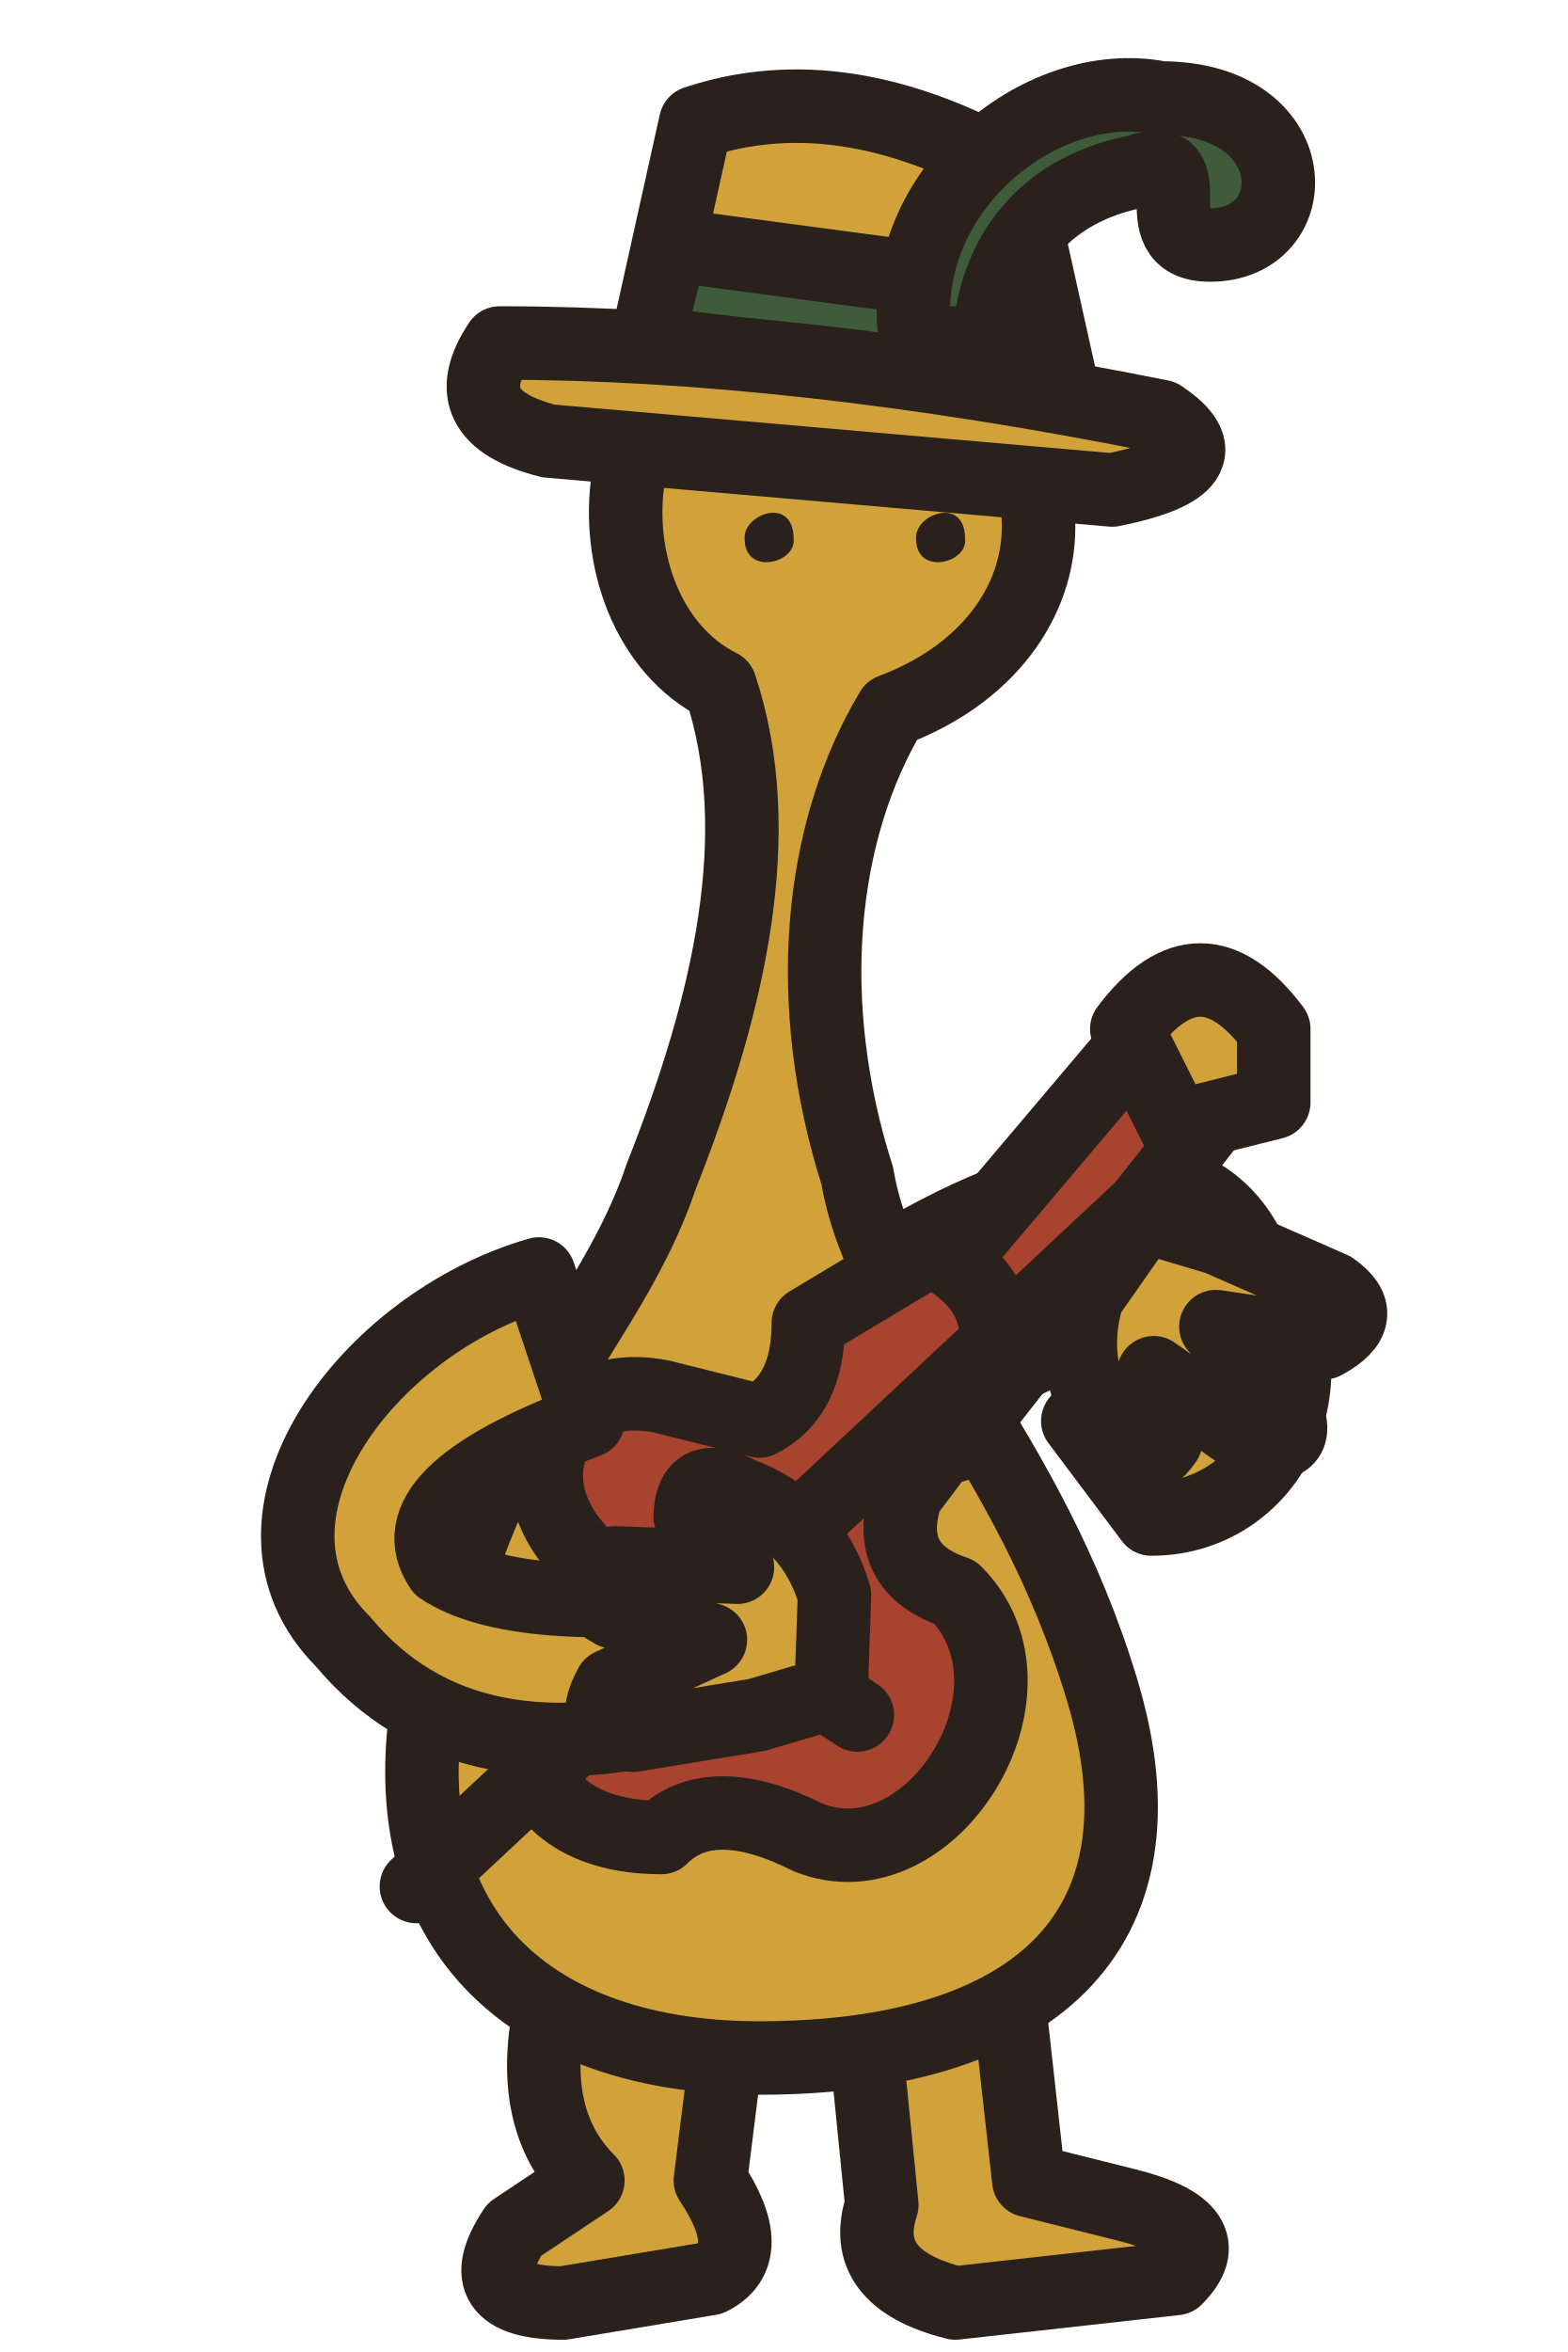
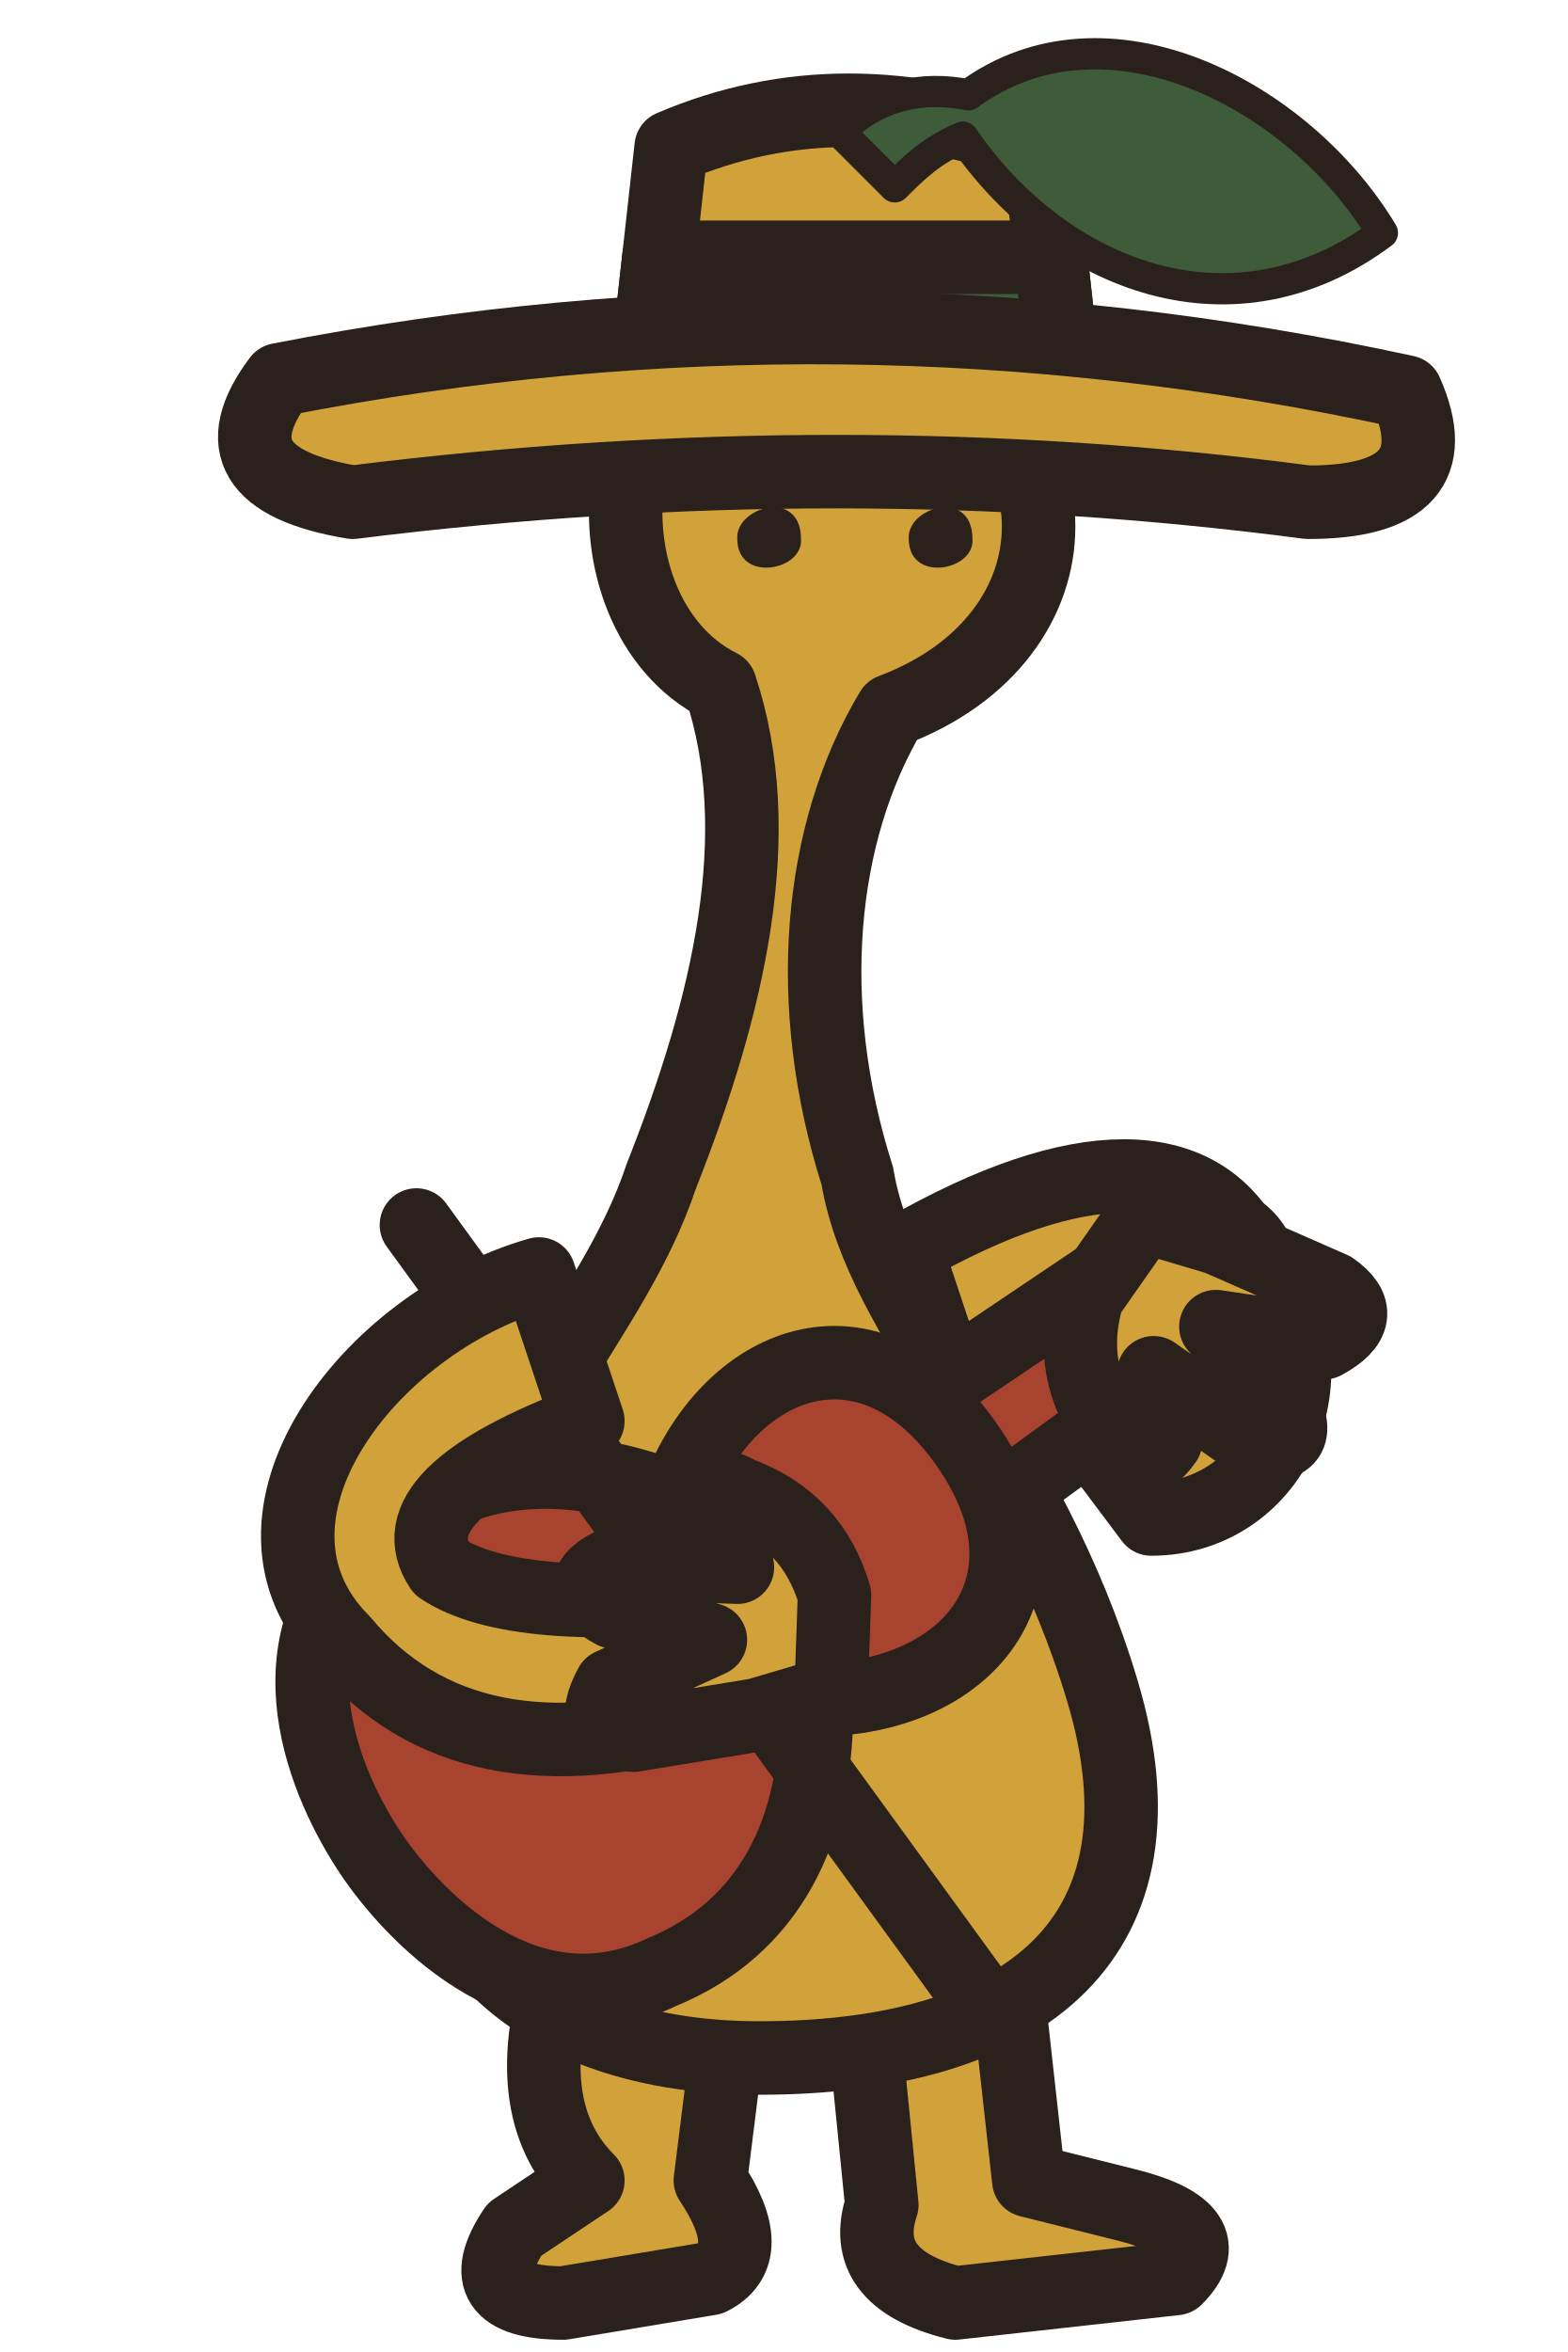
<svg xmlns="http://www.w3.org/2000/svg" width="64" height="96" viewBox="0 0 64 96" stroke-linecap="round" stroke-linejoin="round">
  <path d="M23 80 Q21 86 24 89 L21 91 Q19 94 23 94 L29 93 Q31 92 29 89 L30 81 Z" fill="#D2A23A" stroke="#2B211C" stroke-width="3" />
  <path d="M35 80 L36 90 Q35 93 39 94 L48 93 Q50 91 46 90 L42 89 L41 80 Z" fill="#D2A23A" stroke="#2B211C" stroke-width="3" />
  <path d="M37 51 C44 47 49 47 51 51 C55 56 52 62 47 62 L44 58 C49 58 50 53 47 53 L39 57 Z" fill="#D2A23A" stroke="#2B211C" stroke-width="3" />
  <path d="M 32.4 14 C 24.4 13 23.4 25 29.4 28 C 31.4 34.0 29.77 41.0 27 48 C25 54 20 58 18 67 C15 78 21 84 31 84 C42 84 48 79 45 69 C42 59 36 54 35 48 C 32.77 41.0 33.4 34.0 36.4 29 C 44.4 26 44.4 17 36.4 14 C 35.4 14 33.4 14 32.4 14 Z" fill="#D2A23A" stroke="#2B211C" stroke-width="3" />
-   <path d="M35 56 L46 43 L50 45 L39 59 Z" fill="#A8432F" stroke="#2B211C" stroke-width="3" />
-   <path d="M46 42 Q49 38 52 42 L52 45 L48 46 Z" fill="#D2A23A" stroke="#2B211C" stroke-width="3" />
-   <path d="M26 65 C20 62 22 56 27 57 L31 58 Q33 57 33 54 L38 51 Q42 53 40 57 L37 61 Q36 64 39 65 C43 69 38 77 33 75 Q29 73 27 75 C20 75 20 68 26 65 Z" fill="#A8432F" stroke="#2B211C" stroke-width="3" />
-   <path d="M29 66 L35 70" fill="none" stroke="#2B211C" stroke-width="3" />
-   <path d="M17 77 L48 48" fill="none" stroke="#2B211C" stroke-width="3" />
+   <g transform="translate(28 67) rotate(55)">
+     <path d="M-2.7 -11 L-2.4 -27 Q0 -29.5 2.4 -27 L2.7 -11 Z" fill="#A8432F" stroke="#2B211C" stroke-width="3" />
+     <path d="M0 -14 C7 -14 8.5 -8 5 -3 C9.5 0 11.5 4 10.5 8.5 C9.5 14.5 3 15.5 0 15.5 C-3 15.5 -9.5 14.5 -10.5 8.5 C-11.5 4 -9.5 0 -5 -3 C-8.5 -8 -7 -14 0 -14 Z" fill="#A8432F" stroke="#2B211C" stroke-width="3" />
+   </g>
+   <path d="M17 50 L41 83" fill="none" stroke="#2B211C" stroke-width="3" />
  <g transform="translate(48 53) rotate(-55)">
    <path d="M-2 -3 Q-5 -2 -6 1 Q-7 3 -5 3 L-3 1 L-3 6 Q-2 8 -1 6 L0 2 L2 6 Q4 7 4 5 L3 0 L2 -3 Z" fill="#D2A23A" stroke="#2B211C" stroke-width="3" />
  </g>
  <path d="M22 52 C15 54 9 62 14 67 Q19 73 29 70 L30 65 Q21 66 18 64 Q16 61 24 58 Z" fill="#D2A23A" stroke="#2B211C" stroke-width="3" />
  <g transform="translate(31 67) rotate(92)">
    <path d="M-2 -3 Q-5 -2 -6 1 Q-7 3 -5 3 L-3 1 L-3 6 Q-2 8 -1 6 L0 2 L2 6 Q4 7 4 5 L3 0 L2 -3 Z" fill="#D2A23A" stroke="#2B211C" stroke-width="3" />
  </g>
-   <path d="M30.4 22 C30.3 21.0 32.4 20.2 32.4 22 C32.5 23.0 30.4 23.5 30.4 22 Z" fill="#2B211C" stroke="none" />
-   <path d="M37.4 22 C37.3 21.0 39.4 20.2 39.4 22 C39.5 23.0 37.4 23.5 37.4 22 Z" fill="#2B211C" stroke="none" />
-   <g transform="translate(1.4 -3)">
-     <path d="M25 17 L27 8 Q33 6 40 10 L42 19 Z" fill="#D2A23A" stroke="#2B211C" stroke-width="3" />
-     <path d="M26 13 L41 15 L42 19 L25 17 Z" fill="#3E5B3A" stroke="#2B211C" stroke-width="3" />
-     <path d="M19 17 Q31 17 46 20 Q49 22 44 23 L21 21 Q17 20 19 17 Z" fill="#D2A23A" stroke="#2B211C" stroke-width="3" />
+   <path d="M30.1 22 C30 20.7 32.7 19.9 32.7 22 C32.8 23.3 30.1 23.8 30.1 22 Z" fill="#2B211C" stroke="none" />
+   <path d="M37.1 22 C37.0 20.7 39.7 19.9 39.7 22 C39.8 23.3 37.1 23.8 37.1 22 Z" fill="#2B211C" stroke="none" />
+   <g transform="translate(1.4 0)">
+     <path d="M25 15 L26 6 Q33 3 41 6 L42 15 Z" fill="#D2A23A" stroke="#2B211C" stroke-width="3" />
+     <path d="M25.5 10.5 L41.5 10.5 L42 15 L25 15 Z" fill="#3E5B3A" stroke="#2B211C" stroke-width="3" />
+     <path d="M10 15.5 Q33 11 56 16 Q58 20.5 52 20.5 Q33 18 13 20.5 Q7 19.5 10 15.5 Z" fill="#D2A23A" stroke="#2B211C" stroke-width="3" />
  </g>
-   <path d="M37.4 14 C36.4 8 42.4 3 47.4 4 C53.4 4 53.4 10 49.4 10 C46.4 10 49.4 6 46.4 7 C41.4 8 40.4 12 40.4 14 Z" fill="#3E5B3A" stroke="#2B211C" stroke-width="3" />
+   <g transform="translate(35.4 6.5) rotate(45) scale(0.85)">
+     <path d="M-1.875 0 C-1.875 -2.5 -0.625 -4.375 1.25 -5.625 C2.5 -13.75 12.5 -16.875 20 -15 C18.75 -6.25 10.625 -2.5 2.5 -4 C1.875 -2.5 1.875 -1.25 1.875 0 Z" fill="#3E5B3A" stroke="#2B211C" stroke-width="1.5" data-role="sprout" />
+   </g>
</svg>
